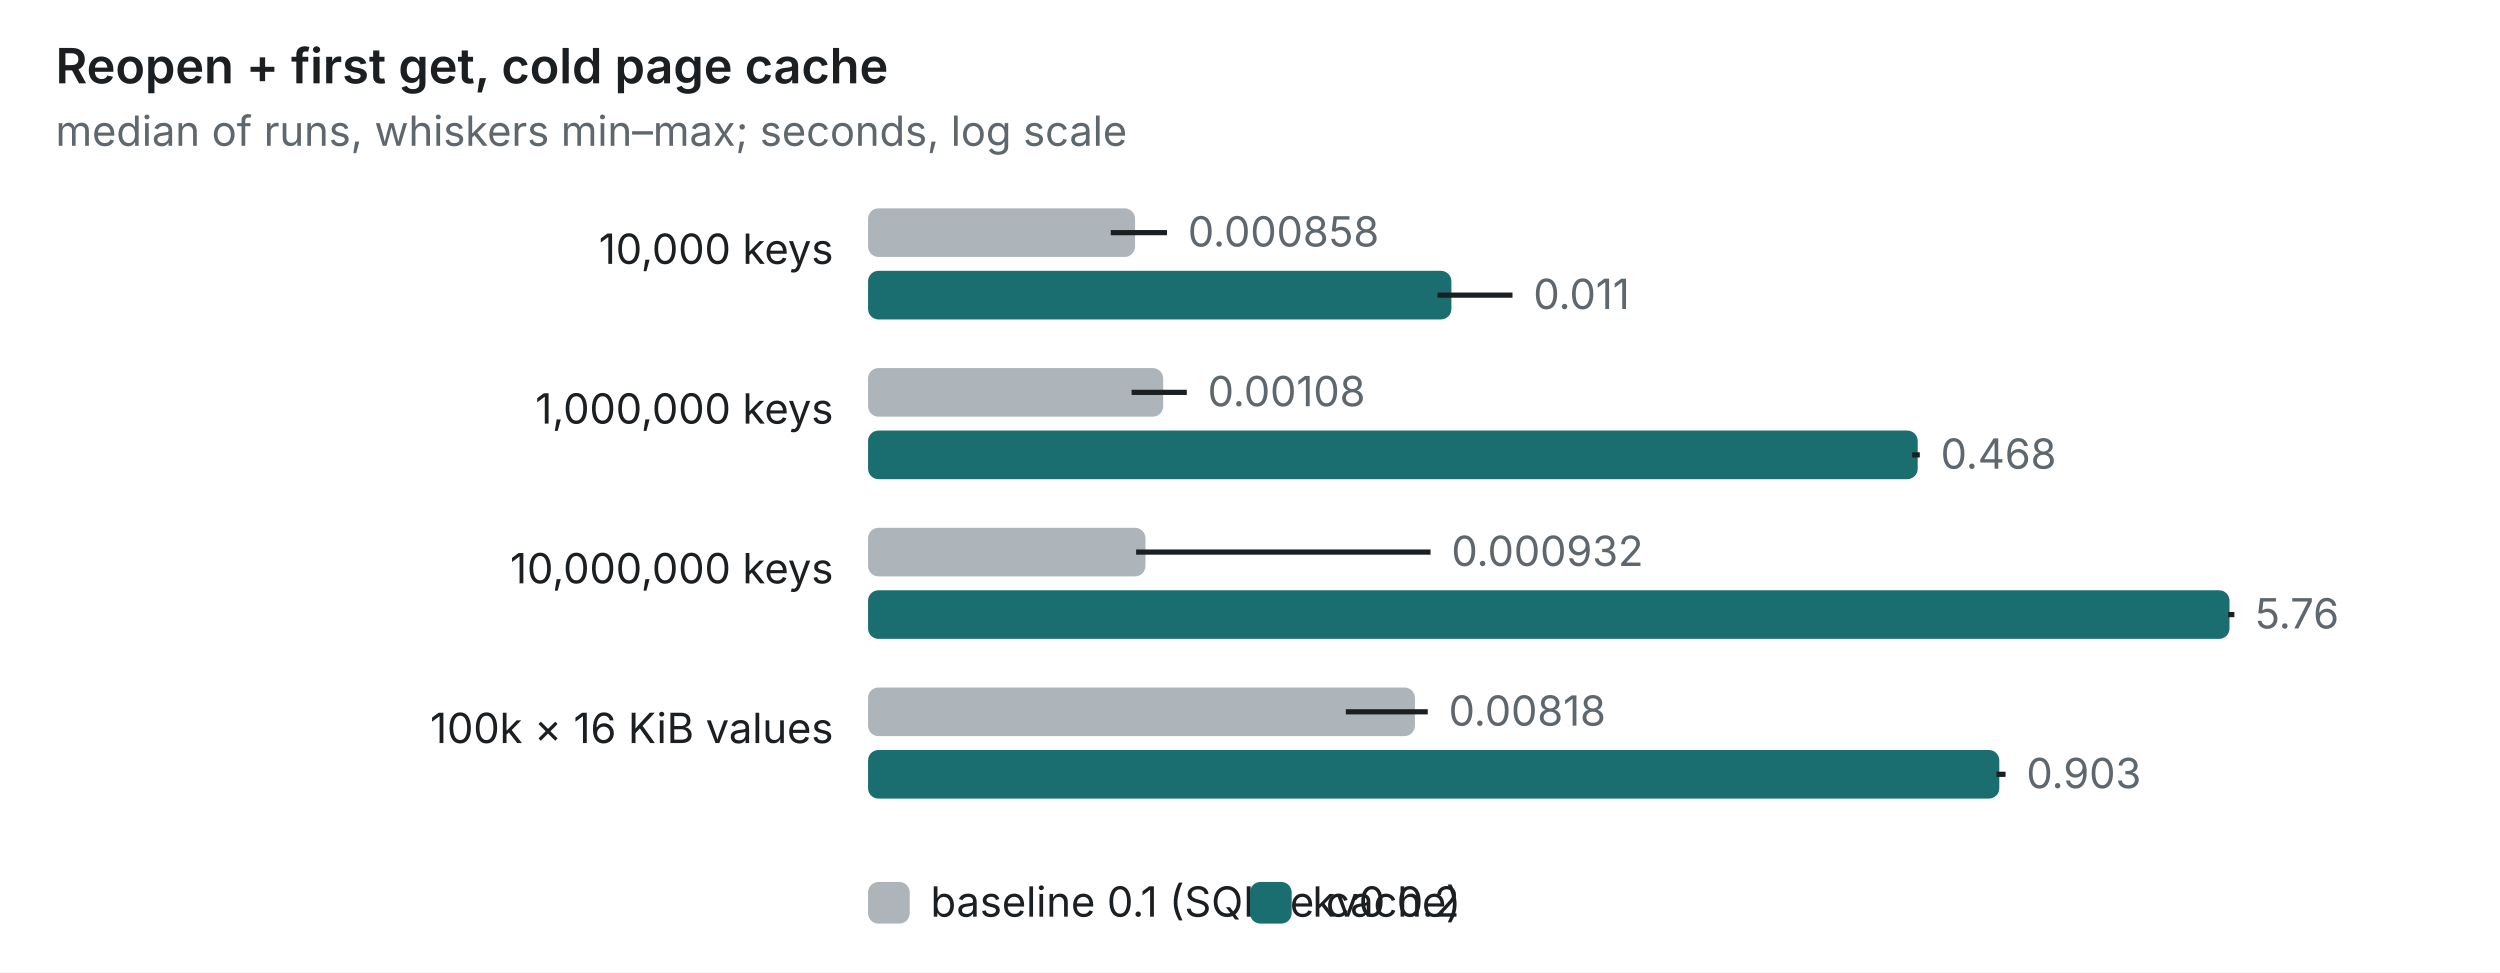
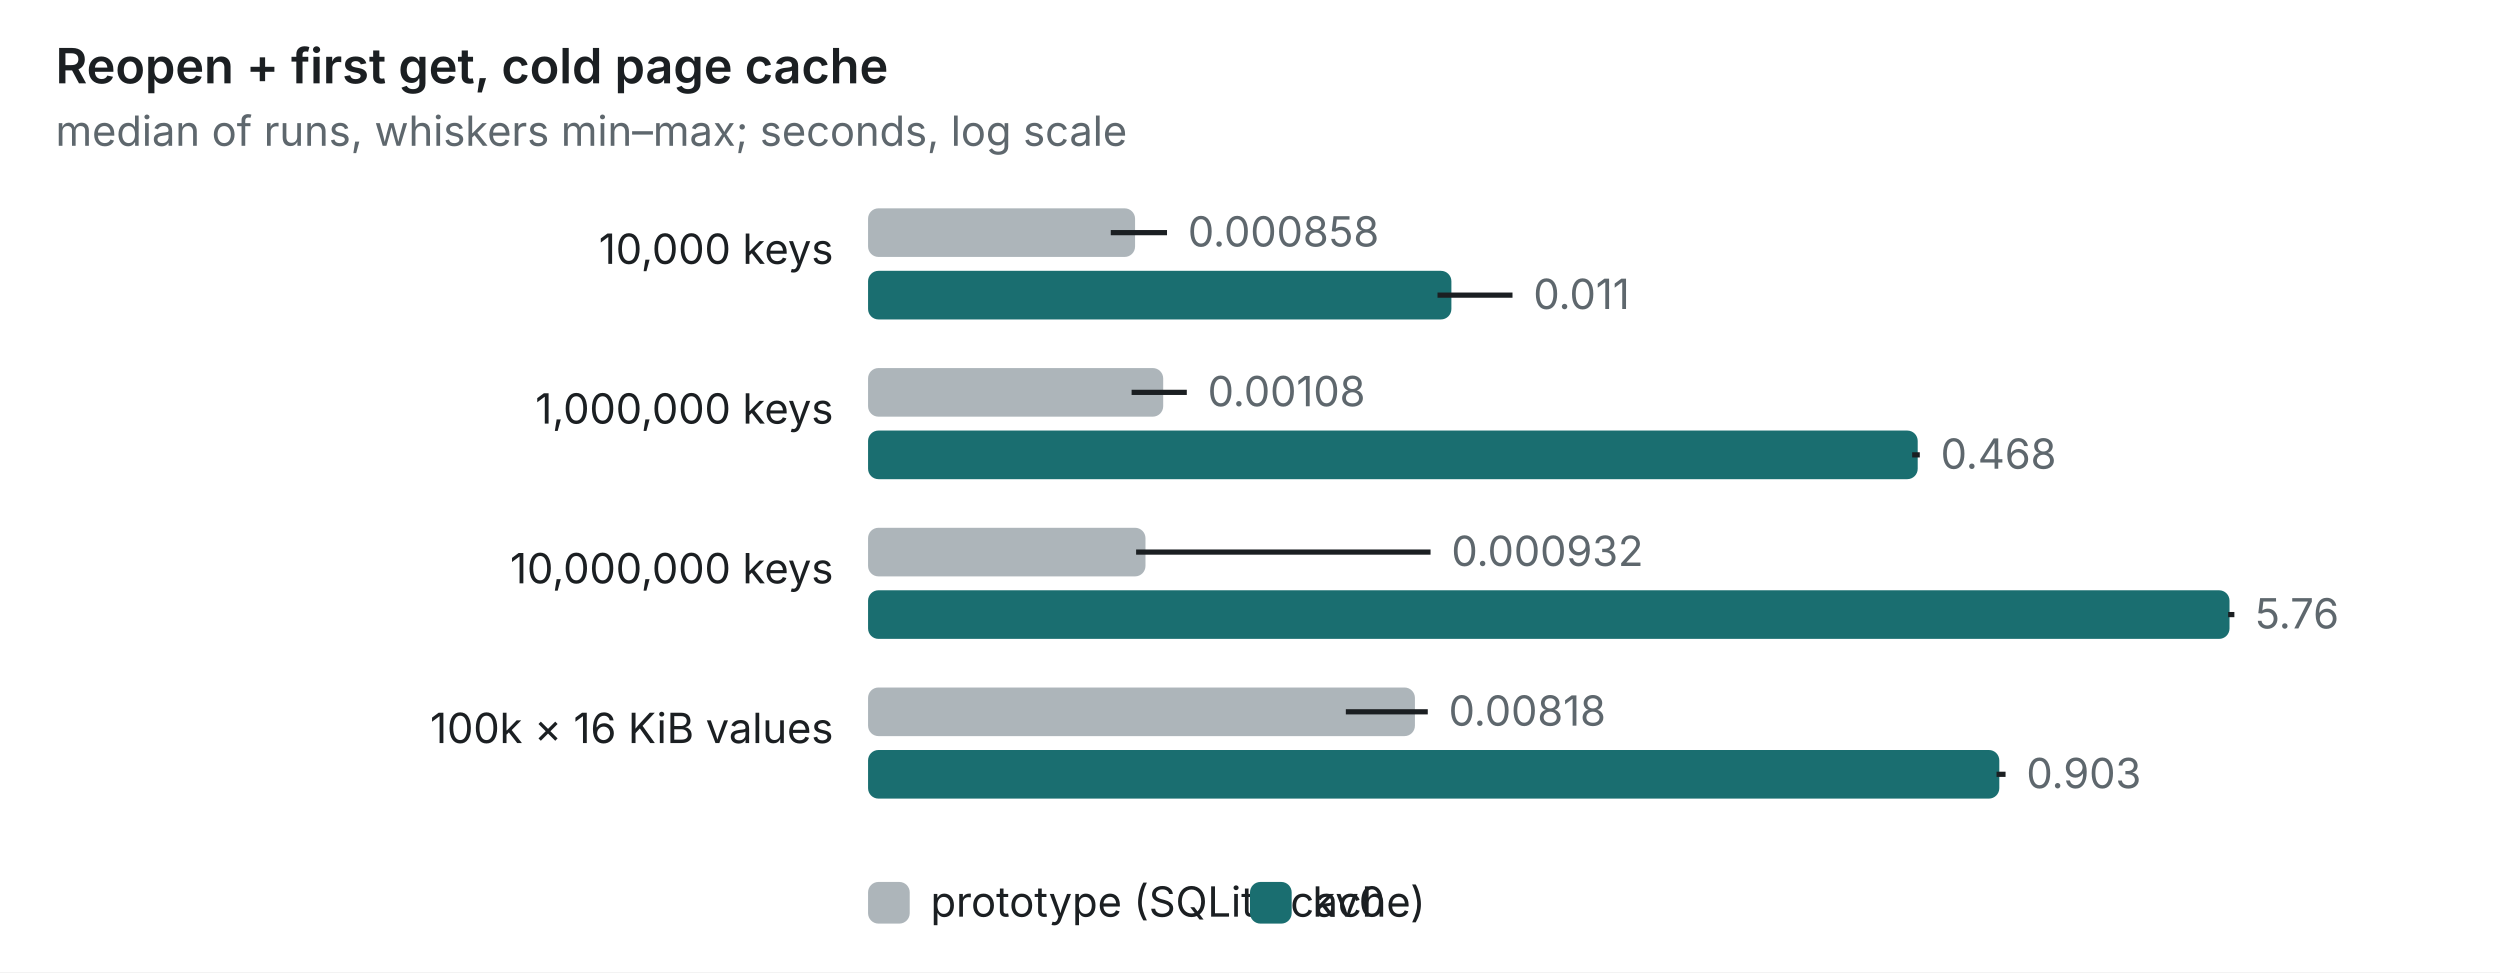
<svg xmlns="http://www.w3.org/2000/svg" viewBox="0 0 720 280" width="720" height="280" font-family="system-ui, -apple-system, Segoe UI, sans-serif" font-size="12">
  <rect width="720" height="280" fill="#FFFFFF" />
  <text x="16" y="24" font-size="14" font-weight="600" fill="#1B1F22">Reopen + first get, cold page cache</text>
  <text x="16" y="42" fill="#5E676D">median of runs, whiskers min–max; seconds, log scale</text>
  <text x="240" y="76" text-anchor="end" fill="#1B1F22">10,000 keys</text>
  <rect x="250.0" y="60" width="76.9" height="14" rx="3" fill="#ADB5BA" />
  <line x1="319.9" x2="336.1" y1="67" y2="67" stroke="#1B1F22" stroke-width="1.5" />
  <text x="342.1" y="71" fill="#5E676D">0.000858</text>
  <rect x="250.0" y="78" width="168.0" height="14" rx="3" fill="#1A6E70" />
  <line x1="414.0" x2="435.6" y1="85" y2="85" stroke="#1B1F22" stroke-width="1.5" />
  <text x="441.6" y="89" fill="#5E676D">0.011</text>
  <text x="240" y="122" text-anchor="end" fill="#1B1F22">1,000,000 keys</text>
  <rect x="250.0" y="106" width="85.0" height="14" rx="3" fill="#ADB5BA" />
  <line x1="325.9" x2="341.8" y1="113" y2="113" stroke="#1B1F22" stroke-width="1.5" />
  <text x="347.8" y="117" fill="#5E676D">0.00108</text>
  <rect x="250.0" y="124" width="302.3" height="14" rx="3" fill="#1A6E70" />
  <line x1="550.7" x2="552.9" y1="131" y2="131" stroke="#1B1F22" stroke-width="1.5" />
  <text x="558.9" y="135" fill="#5E676D">0.468</text>
  <text x="240" y="168" text-anchor="end" fill="#1B1F22">10,000,000 keys</text>
  <rect x="250.0" y="152" width="79.9" height="14" rx="3" fill="#ADB5BA" />
  <line x1="327.2" x2="412.0" y1="159" y2="159" stroke="#1B1F22" stroke-width="1.5" />
  <text x="418.0" y="163" fill="#5E676D">0.000932</text>
  <rect x="250.0" y="170" width="392.1" height="14" rx="3" fill="#1A6E70" />
  <line x1="641.7" x2="643.5" y1="177" y2="177" stroke="#1B1F22" stroke-width="1.5" />
  <text x="649.5" y="181" fill="#5E676D">5.76</text>
  <text x="240" y="214" text-anchor="end" fill="#1B1F22">100k × 16 KiB values</text>
  <rect x="250.0" y="198" width="157.5" height="14" rx="3" fill="#ADB5BA" />
  <line x1="387.6" x2="411.2" y1="205" y2="205" stroke="#1B1F22" stroke-width="1.5" />
  <text x="417.2" y="209" fill="#5E676D">0.00818</text>
  <rect x="250.0" y="216" width="325.8" height="14" rx="3" fill="#1A6E70" />
  <line x1="575.0" x2="577.6" y1="223" y2="223" stroke="#1B1F22" stroke-width="1.5" />
  <text x="583.6" y="227" fill="#5E676D">0.903</text>
  <rect x="250" y="254" width="12" height="12" rx="3" fill="#ADB5BA" />
-   <text x="268" y="264" fill="#1B1F22">baseline 0.1 (SQLite cache)</text>
+   <text x="268" y="264" fill="#1B1F22">prototype (SQLite cache)</text>
  <rect x="360" y="254" width="12" height="12" rx="3" fill="#1A6E70" />
-   <text x="378" y="264" fill="#1B1F22">kv0 0.2</text>
+   <text x="378" y="264" fill="#1B1F22">kv0</text>
</svg>
